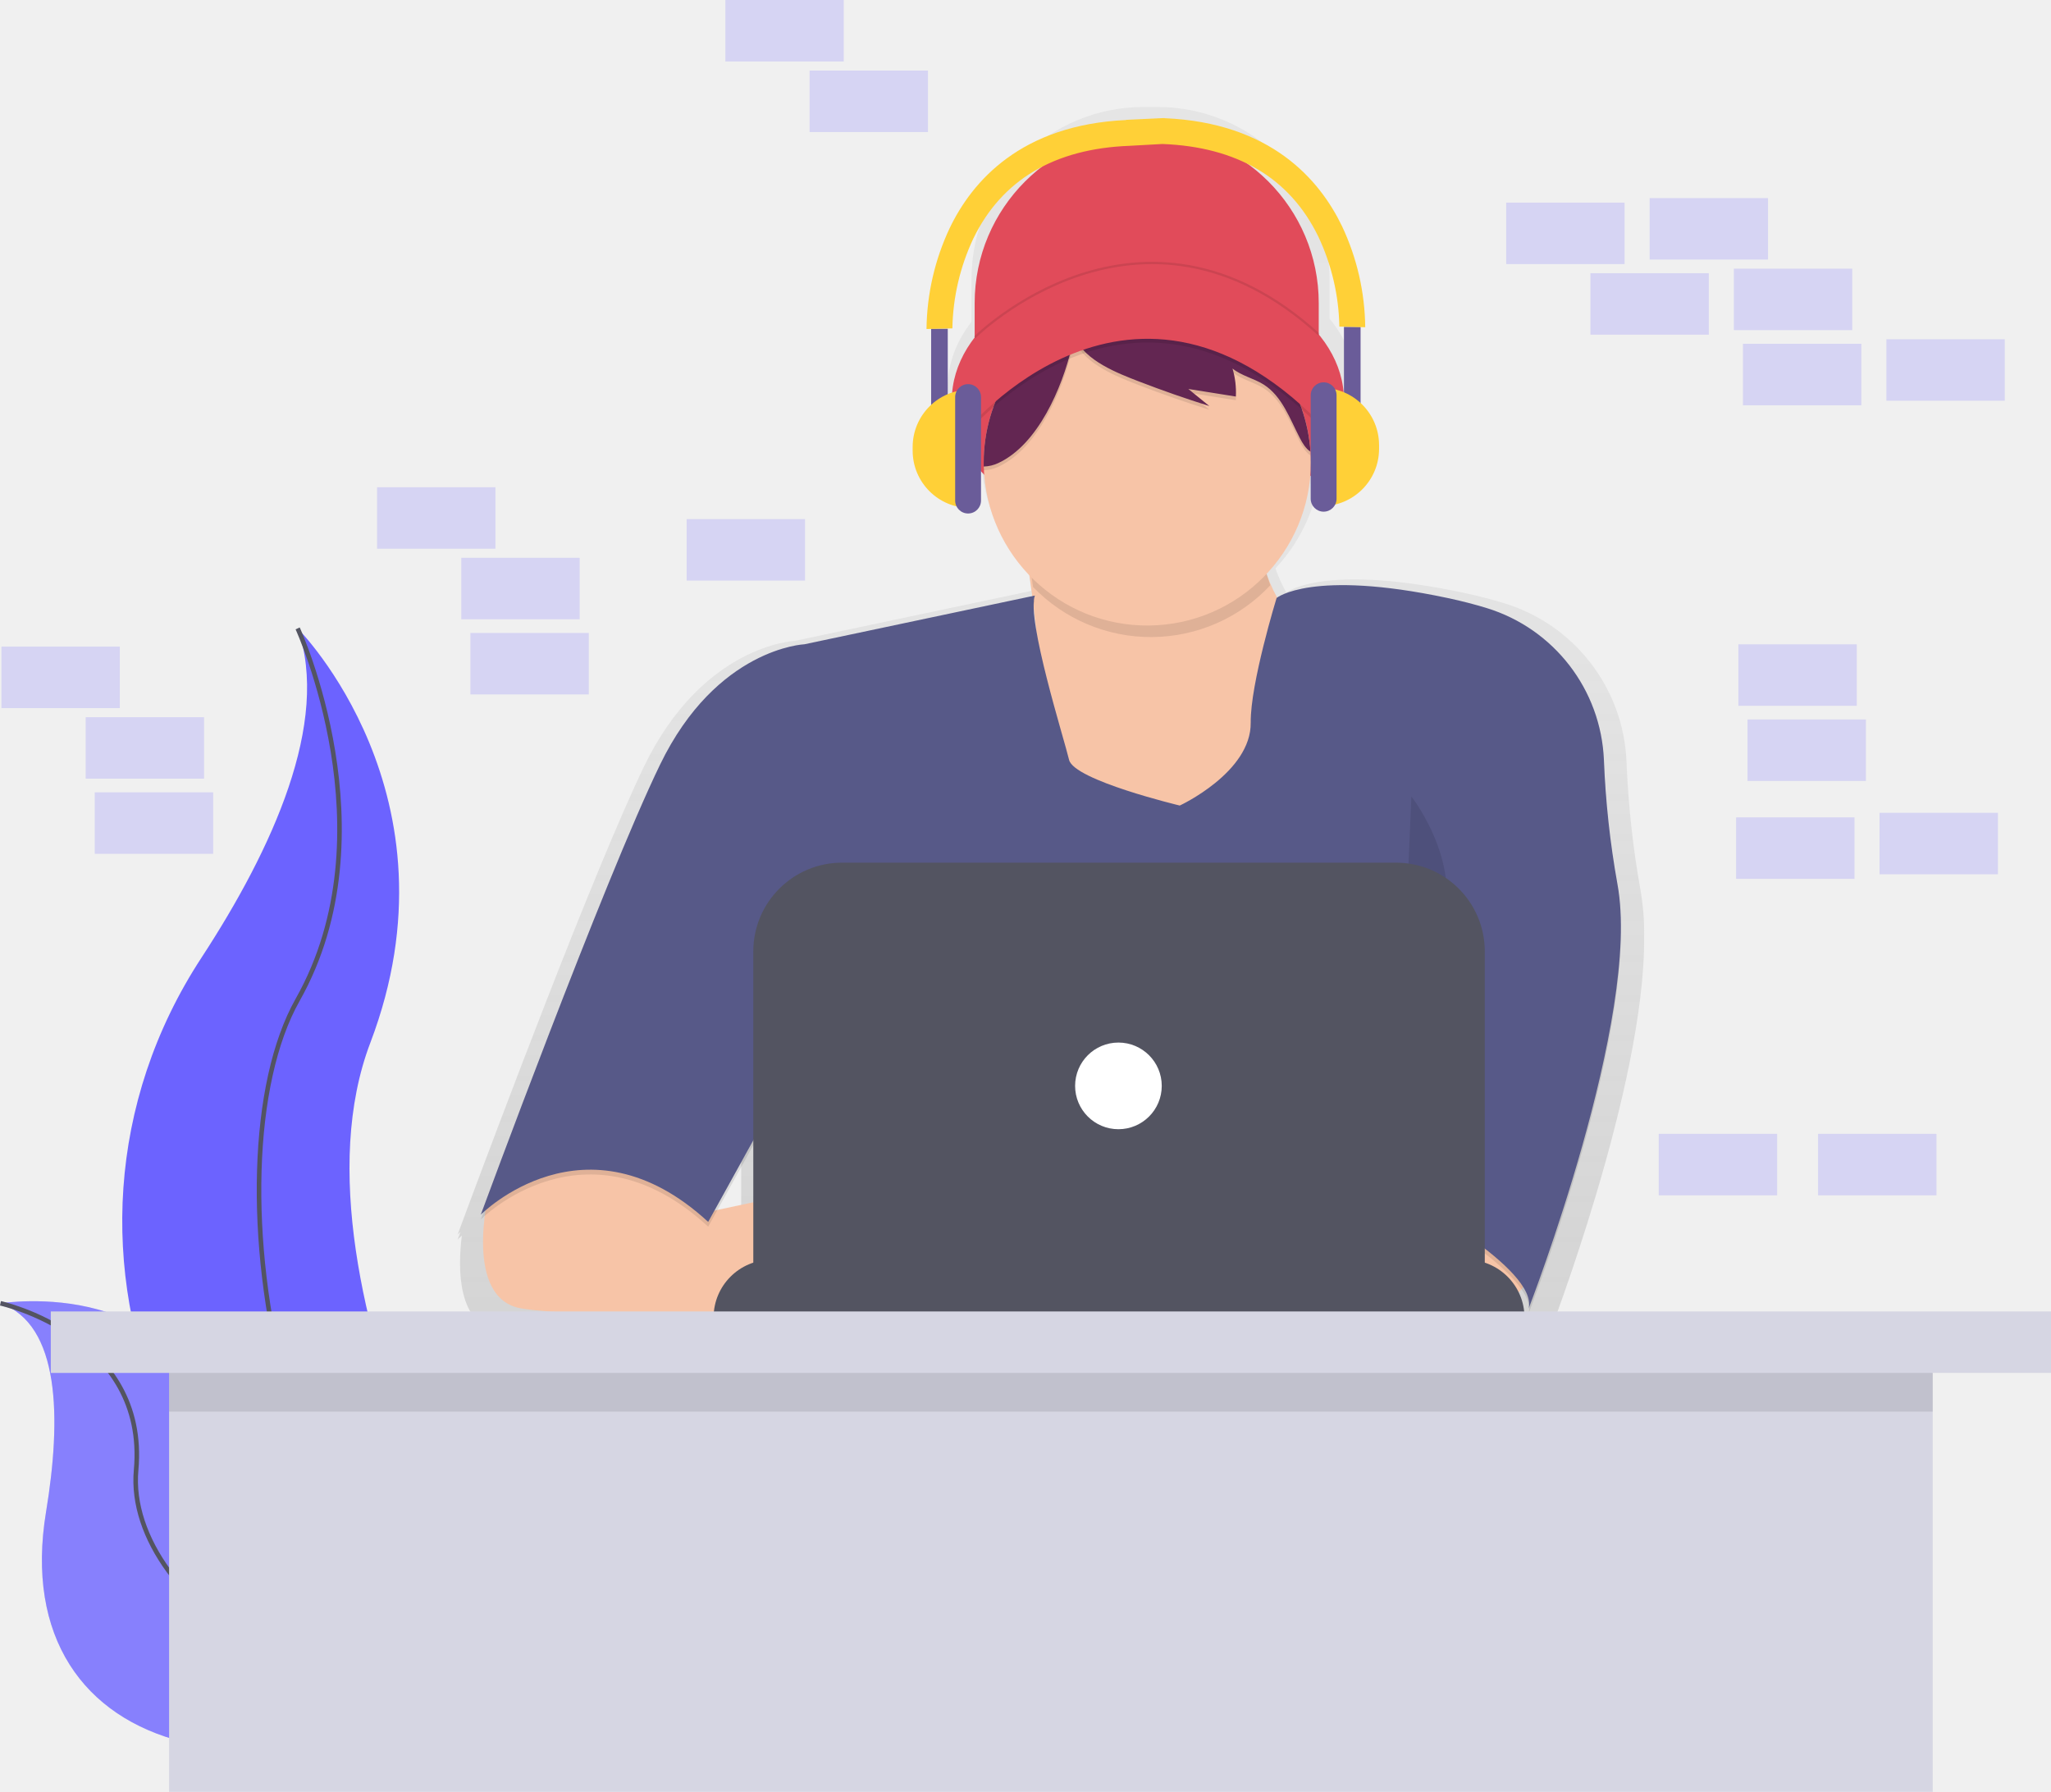
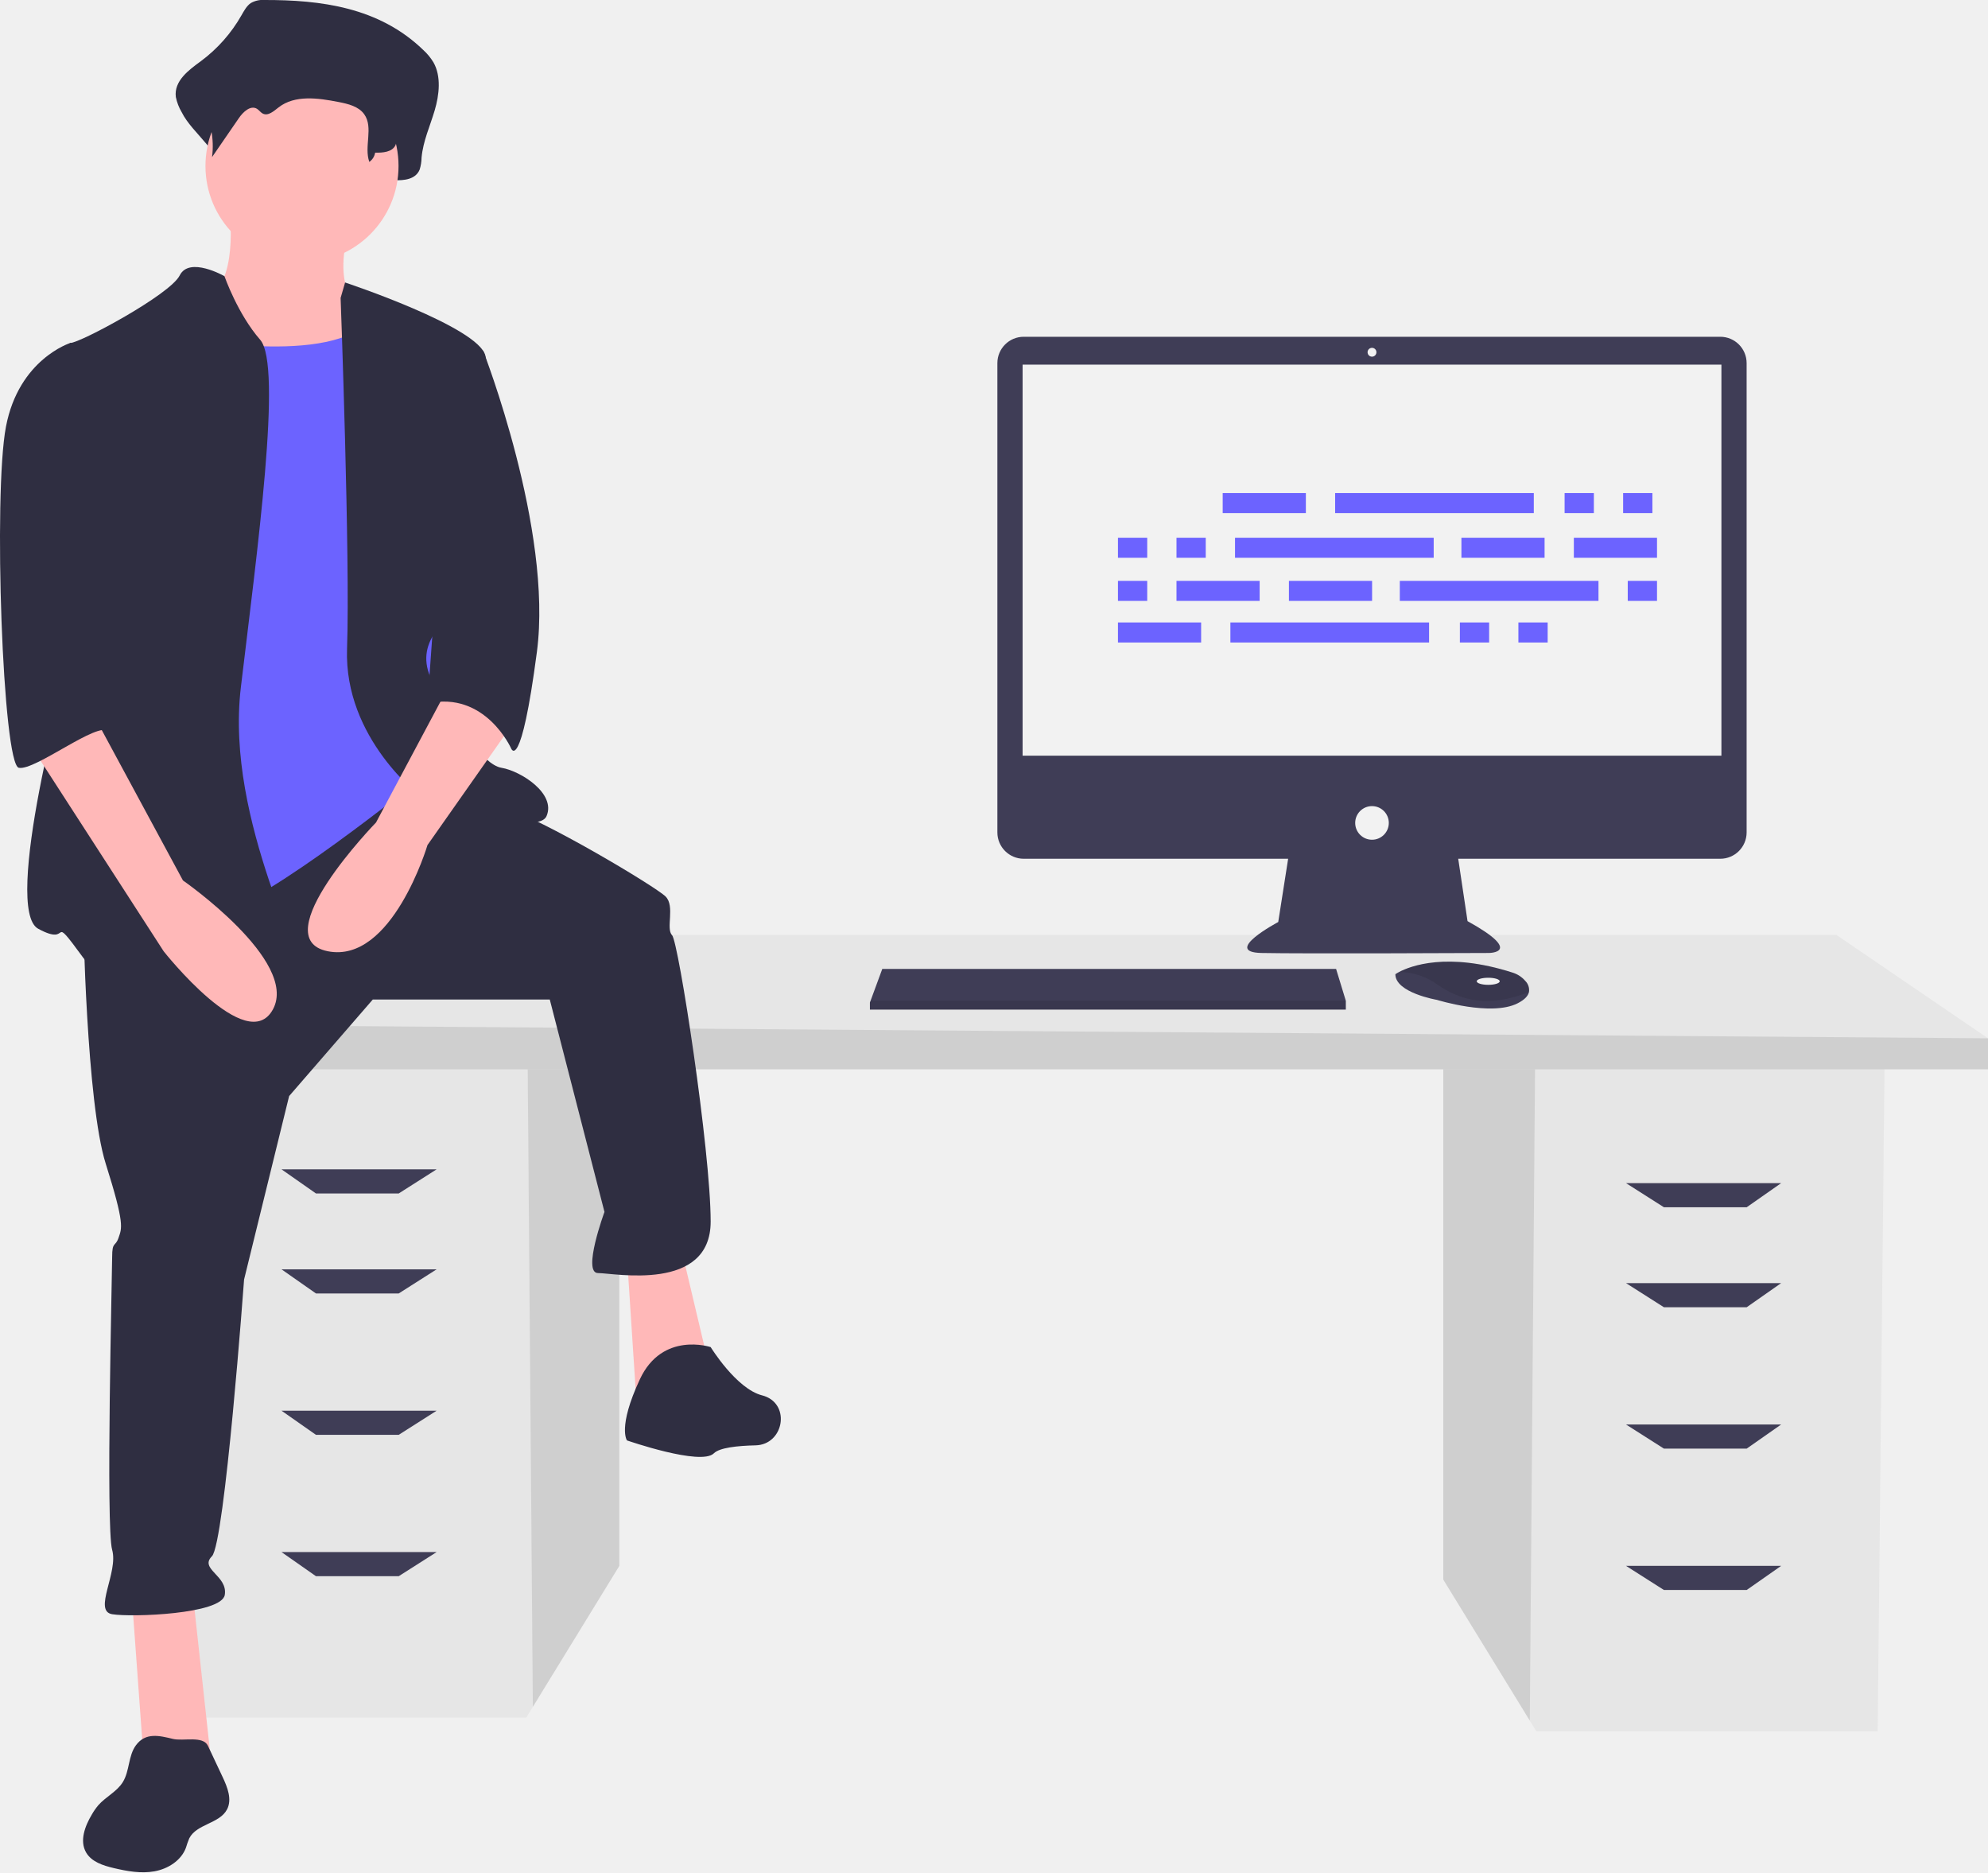
- <svg xmlns="http://www.w3.org/2000/svg" id="6088ba52-b752-42bb-ac91-0a74df332082" data-name="Layer 1" width="900.94" height="787" viewBox="0 0 900.94 787">
-   <defs>
-     <linearGradient id="33dd52eb-d837-4874-aadb-63a17bd6edfc" x1="611.05" y1="646" x2="611.05" y2="103.5" gradientUnits="userSpaceOnUse">
-       <stop offset="0" stop-color="gray" stop-opacity="0.25" />
-       <stop offset="0.54" stop-color="gray" stop-opacity="0.12" />
-       <stop offset="1" stop-color="gray" stop-opacity="0.1" />
-     </linearGradient>
-   </defs>
-   <rect x="763.63" y="283" width="52" height="27" fill="#6c63ff" opacity="0.2" />
-   <rect x="767.63" y="316" width="52" height="27" fill="#6c63ff" opacity="0.2" />
-   <rect x="724.63" y="87" width="52" height="27" fill="#6c63ff" opacity="0.2" />
-   <rect x="761.63" y="118" width="52" height="27" fill="#6c63ff" opacity="0.2" />
-   <rect x="661.63" y="89" width="52" height="27" fill="#6c63ff" opacity="0.2" />
-   <rect x="828.63" y="149" width="52" height="27" fill="#6c63ff" opacity="0.2" />
-   <rect x="765.63" y="151" width="52" height="27" fill="#6c63ff" opacity="0.2" />
-   <rect x="698.63" y="120" width="52" height="27" fill="#6c63ff" opacity="0.2" />
-   <rect x="825.63" y="357" width="52" height="27" fill="#6c63ff" opacity="0.2" />
-   <rect x="762.63" y="359" width="52" height="27" fill="#6c63ff" opacity="0.2" />
-   <path d="M280.17,332.5s73.29,73.29,31.92,182S383,804.14,383,804.14s-1.2-.18-3.43-.57C229.05,777,154.26,604.85,238,477,269.08,429.41,294.62,373.64,280.17,332.5Z" transform="translate(-149.42 -56.5)" fill="#6c63ff" />
-   <path d="M280.17,332.5s41.37,89.84,0,163.12-7.09,279,102.84,308.52" transform="translate(-149.42 -56.5)" fill="none" stroke="#535461" stroke-miterlimit="10" stroke-width="2" />
-   <path d="M149.63,628.92s83.63-13.32,91.25,61.63S401.7,775.89,401.7,775.89s-1,.68-2.87,1.91c-126.49,83-247.4,52.89-229.17-57.36C176.43,679.45,175.87,638.28,149.63,628.92Z" transform="translate(-149.42 -56.5)" fill="#6c63ff" />
-   <path d="M149.63,628.92s83.63-13.32,91.25,61.63S401.7,775.89,401.7,775.89s-1,.68-2.87,1.91c-126.49,83-247.4,52.89-229.17-57.36C176.43,679.45,175.87,638.28,149.63,628.92Z" transform="translate(-149.42 -56.5)" fill="#f5f5f5" opacity="0.2" />
-   <path d="M149.63,628.92s64.91,14.25,59.58,73.27S305.61,832,401.7,775.89" transform="translate(-149.42 -56.5)" fill="none" stroke="#535461" stroke-miterlimit="10" stroke-width="2" />
-   <rect x="0.63" y="284" width="52" height="27" fill="#6c63ff" opacity="0.2" />
-   <rect x="37.63" y="315" width="52" height="27" fill="#6c63ff" opacity="0.2" />
-   <rect x="318.63" width="52" height="27" fill="#6c63ff" opacity="0.2" />
-   <rect x="728.63" y="498" width="52" height="27" fill="#6c63ff" opacity="0.2" />
-   <rect x="41.63" y="348" width="52" height="27" fill="#6c63ff" opacity="0.2" />
-   <rect x="355.63" y="31" width="52" height="27" fill="#6c63ff" opacity="0.2" />
-   <rect x="165.63" y="214" width="52" height="27" fill="#6c63ff" opacity="0.2" />
-   <rect x="202.63" y="245" width="52" height="27" fill="#6c63ff" opacity="0.2" />
-   <rect x="301.63" y="228" width="52" height="27" fill="#6c63ff" opacity="0.2" />
-   <rect x="206.63" y="278" width="52" height="27" fill="#6c63ff" opacity="0.2" />
-   <rect x="798.63" y="498" width="52" height="27" fill="#6c63ff" opacity="0.2" />
-   <path d="M870.07,447.61a412.25,412.25,0,0,1-6.18-56.71h0a76,76,0,0,0-53.46-69.38c-5.46-1.68-11.47-3.25-18.11-4.66-58.2-12.36-75.88-1.57-77.89-.15A74.63,74.63,0,0,1,710,307.1c-.1-.34-.19-.68-.29-1a74.51,74.51,0,0,0,19.91-44.89c9.71-9.84,15.38-21.72,15.38-34.51,0-11-4.2-21.32-11.55-30.25V179.07a75.57,75.57,0,0,0-75.57-75.57h-6.13a75.57,75.57,0,0,0-75.57,75.57v18.73c-6.67,8.61-10.45,18.44-10.45,28.88,0,12.52,5.44,24.16,14.78,33.88a74.52,74.52,0,0,0,20.74,46.34c.41,2.84.83,5.89,1.24,9.11L498.39,338s-40.14,1.65-66,55C410.52,438.19,367,554.29,354.11,588.85h0c-2.33,6.26-3.65,9.85-3.65,9.85s.43-.43,1.24-1.17l-1.24,3.37s.63-.64,1.83-1.69c-1.82,14.46-2.08,39.29,16.86,42.38,15.88,2.59,56.8,3.66,87.71,4.09v0H459c20.49.27,36.08.27,36.08.27v-.27H827.52v-3.41a22.91,22.91,0,0,0-1.83-9l.46-.56a18.25,18.25,0,0,1,3.45,8,8,8,0,0,1-.16.84l.2-.51a8.56,8.56,0,0,1-.2,2.71s42.65-109.89,42.19-175.51A111.17,111.17,0,0,0,870.07,447.61ZM604.22,330.86a76.25,76.25,0,0,1-1.06-9.48s0-.06,0-.09C603.53,324.38,603.89,327.58,604.22,330.86ZM475,566.9v26.19L458.6,596.6Z" transform="translate(-149.42 -56.5)" fill="url(#33dd52eb-d837-4874-aadb-63a17bd6edfc)" />
-   <path d="M503.71,57.57h0a75.57,75.57,0,0,1,75.57,75.57v32.24a0,0,0,0,1,0,0H428.14a0,0,0,0,1,0,0V133.14A75.57,75.57,0,0,1,503.71,57.57Z" fill="#e14b5a" />
-   <ellipse cx="504.24" cy="175.95" rx="86.14" ry="59.19" fill="#e14b5a" />
-   <path d="M598.44,289.79s18,94.07,0,119.44,55,35.41,55,35.41L729,417.16l10.57-67.65s-46-25.9-36.47-78.22Z" transform="translate(-149.42 -56.5)" fill="#f7c4a7" />
-   <path d="M821.46,606.89s4.76,20.61-21.14,24.31a146.45,146.45,0,0,1-46.08-.55l-5.71-51.77h60.25Z" transform="translate(-149.42 -56.5)" fill="#f7c4a7" />
-   <path d="M364.12,580.51S352.68,627,378.58,631.2s121,4.23,121,4.23v-55l-43.06,9.2L416.1,550.87Z" transform="translate(-149.42 -56.5)" fill="#f7c4a7" />
-   <path d="M604,320.18l-101.21,21.4s-38.58,1.59-63.42,52.85-78.75,197.66-78.75,197.66,46-46.51,99.89,3.17l35.94-65-7.93,103.06H767V584.69s58.13,31.18,53.91,48.62c0,0,49.75-128.18,39-186.43a396.18,396.18,0,0,1-5.94-54.5h0a73,73,0,0,0-51.38-66.67c-5.24-1.61-11-3.12-17.4-4.47-59.72-12.68-75,0-75,0s-11.57,37.64-11.36,54.7c.26,21.93-31.18,36.47-31.18,36.47s-46.51-11.1-48.62-20.08S600.28,330.75,604,320.18Z" transform="translate(-149.42 -56.5)" opacity="0.1" />
-   <path d="M604,318.07l-101.21,21.4s-38.58,1.59-63.42,52.85S360.61,590,360.61,590s46-46.51,99.89,3.17l35.94-65L488.51,631.2H767V582.58s58.13,31.18,53.91,48.62c0,0,49.75-128.18,39-186.43a396.18,396.18,0,0,1-5.94-54.5h0a73,73,0,0,0-51.38-66.67c-5.24-1.61-11-3.12-17.4-4.47-59.72-12.68-75,0-75,0s-11.57,37.64-11.36,54.7c.26,21.93-31.18,36.47-31.18,36.47s-46.51-11.1-48.62-20.08S600.28,328.64,604,318.07Z" transform="translate(-149.42 -56.5)" fill="#575988" />
-   <path d="M707.42,313.58a71.53,71.53,0,0,1-2.76-37.52L600,294.55s1.51,7.91,3.22,19.76a71.86,71.86,0,0,0,104.18-.73Z" transform="translate(-149.42 -56.5)" opacity="0.1" />
-   <path d="M725.27,259.67a71.88,71.88,0,0,1-143.73,1.74c0-.58,0-1.16,0-1.74a71.89,71.89,0,0,1,40.29-64.59q3.23-1.58,6.64-2.84a72.39,72.39,0,0,1,37-3.44h0a71.82,71.82,0,0,1,59.61,66.1Q725.27,257.27,725.27,259.67Z" transform="translate(-149.42 -56.5)" fill="#f7c4a7" />
-   <g opacity="0.1">
-     <path d="M628.36,193.93l.1-.06q-3.41,1.26-6.64,2.84a71.89,71.89,0,0,0-40.29,64.59c0,.58,0,1.16,0,1.74a16,16,0,0,0,6.45-1.55c17.52-8.18,28-33.2,32.16-50.65C621.64,204.59,623.05,197.55,628.36,193.93Z" transform="translate(-149.42 -56.5)" />
-     <path d="M683.37,195.94a71.28,71.28,0,0,0-17.87-5.51,23.06,23.06,0,0,1,12.83,8.06,32.86,32.86,0,0,1,3.93,7,72.07,72.07,0,0,0-60.45,1.25c4.51,9.89,18.5,15.28,27.84,18.89q15.34,5.92,31,10.83l-9.24-7.5,20.87,3.32a36.15,36.15,0,0,0-1.46-12.3c4,3.22,9.3,4.3,13.64,7,8.13,5.13,11.52,15,15.95,23.55,1.17,2.26,2.55,4.57,4.66,6A71.91,71.91,0,0,0,683.37,195.94Z" transform="translate(-149.42 -56.5)" />
+ <svg xmlns="http://www.w3.org/2000/svg" id="b52d7e2d-d80f-4111-b6ed-d15502ee1edd" data-name="Layer 1" width="711.188" height="669.683" viewBox="0 0 711.188 669.683">
+   <polygon points="516.326 380.018 516.326 565.013 547.27 615.443 549.625 619.279 671.722 619.279 674.189 380.018 516.326 380.018" fill="#e6e6e6" />
+   <polygon points="516.326 380.018 516.326 565.013 547.27 615.443 549.169 380.018 516.326 380.018" opacity="0.1" />
+   <polygon points="221.566 375.084 221.566 560.08 190.622 610.51 188.267 614.345 66.17 614.345 63.703 375.084 221.566 375.084" fill="#e6e6e6" />
+   <polygon points="221.566 375.084 221.566 560.08 190.622 610.51 188.723 375.084 221.566 375.084" opacity="0.1" />
+   <polygon points="711.188 371.385 711.188 382.484 47.67 382.484 47.67 366.451 109.335 334.385 656.923 334.385 711.188 371.385" fill="#e6e6e6" />
+   <polygon points="711.188 371.385 711.188 382.484 47.67 382.484 47.67 366.451 711.188 371.385" opacity="0.1" />
+   <polygon points="142.635 426.883 113.035 426.883 100.702 418.25 156.201 418.25 142.635 426.883" fill="#3f3d56" />
+   <polygon points="142.635 462.649 113.035 462.649 100.702 454.016 156.201 454.016 142.635 462.649" fill="#3f3d56" />
+   <polygon points="142.635 513.215 113.035 513.215 100.702 504.581 156.201 504.581 142.635 513.215" fill="#3f3d56" />
+   <polygon points="142.635 563.78 113.035 563.78 100.702 555.147 156.201 555.147 142.635 563.78" fill="#3f3d56" />
+   <polygon points="595.257 431.816 624.857 431.816 637.19 423.183 581.691 423.183 595.257 431.816" fill="#3f3d56" />
+   <polygon points="595.257 467.582 624.857 467.582 637.19 458.949 581.691 458.949 595.257 467.582" fill="#3f3d56" />
+   <polygon points="595.257 518.148 624.857 518.148 637.19 509.515 581.691 509.515 595.257 518.148" fill="#3f3d56" />
+   <polygon points="595.257 568.713 624.857 568.713 637.19 560.08 581.691 560.08 595.257 568.713" fill="#3f3d56" />
+   <path d="M859.82,235.615H610.634a9.423,9.423,0,0,0-9.424,9.424V412.897a9.423,9.423,0,0,0,9.424,9.424h94.593l-3.544,22.626s-20.253,10.759-6.013,11.076,81.328,0,81.328,0,12.974,0-7.595-11.392l-3.334-22.31h93.75a9.423,9.423,0,0,0,9.424-9.424V245.039A9.423,9.423,0,0,0,859.82,235.615Z" transform="translate(-244.406 -115.1587)" fill="#3f3d56" />
+   <rect x="365.823" y="130.424" width="249.996" height="139.871" fill="#f2f2f2" />
+   <circle cx="490.821" cy="125.994" r="1.582" fill="#f2f2f2" />
+   <circle cx="490.821" cy="294.346" r="6.013" fill="#f2f2f2" />
+   <polygon points="481.452 357.952 481.452 361.117 311.202 361.117 311.202 358.585 311.436 357.952 315.632 346.56 477.971 346.56 481.452 357.952" fill="#3f3d56" />
+   <path d="M791.376,470.013c-.31,1.326-1.481,2.725-4.127,4.047-9.493,4.747-28.797-1.266-28.797-1.266s-14.873-2.532-14.873-9.177a11.866,11.866,0,0,1,1.304-.775c3.991-2.112,17.225-7.322,40.691.221a9.786,9.786,0,0,1,4.46,2.923A4.667,4.667,0,0,1,791.376,470.013Z" transform="translate(-244.406 -115.1587)" fill="#3f3d56" />
+   <path d="M791.376,470.013c-11.62,4.452-21.977,4.785-32.607-2.598a23.343,23.343,0,0,0-13.886-4.573c3.991-2.112,17.225-7.322,40.691.221a9.786,9.786,0,0,1,4.46,2.923A4.667,4.667,0,0,1,791.376,470.013Z" transform="translate(-244.406 -115.1587)" opacity="0.1" />
+   <ellipse cx="532.4" cy="350.99" rx="4.114" ry="1.266" fill="#f2f2f2" />
+   <polygon points="481.452 357.952 481.452 361.117 311.202 361.117 311.202 358.585 311.436 357.952 481.452 357.952" opacity="0.1" />
+   <path d="M339.068,115.159a8.554,8.554,0,0,0-4.961,1.108c-1.476,1.011-2.406,2.782-3.356,4.429a52.986,52.986,0,0,1-14.434,16.305c-4.289,3.142-9.742,7.06-9.008,12.853a17.372,17.372,0,0,0,2.091,5.426c3.957,7.987,14.754,14.159,13.692,23.273,3.931-6.581-1.327-9.835,2.604-16.416,1.872-3.134,5.124-6.672,7.951-4.704.946.659,1.568,1.841,2.553,2.419,2.351,1.38,4.853-1.258,6.934-3.126,7.177-6.443,17.383-4.755,26.314-2.747,4.216.948,8.847,2.191,11.34,6.221,3.277,5.298-3.113,11.02-4.728,17.01a3.264,3.264,0,0,0,3.503,4.062c2.68-.264,5.854-.481,6.013-1.657,3.372.12,7.503-.262,8.947-3.772a14.762,14.762,0,0,0,.693-4.293c.53-5.897,3.033-11.277,4.691-16.89s2.379-12.191-.419-17.167a19.864,19.864,0,0,0-3.666-4.456C379.94,117.67,359.063,115.136,339.068,115.159Z" transform="translate(-244.406 -115.1587)" fill="#2f2e41" />
+   <path d="M326.544,190.064s3.453,28.778-9.209,31.081,11.511,41.441,11.511,41.441l57.557,6.907-13.814-46.045s-9.209-3.453-3.453-26.476S326.544,190.064,326.544,190.064Z" transform="translate(-244.406 -115.1587)" fill="#ffb8b8" />
+   <polygon points="47.028 569.318 51.633 632.631 75.806 632.631 68.9 569.318 47.028 569.318" fill="#ffb8b8" />
+   <polygon points="224.303 449.6 227.756 502.552 254.233 491.041 243.872 447.298 224.303 449.6" fill="#ffb8b8" />
+   <path d="M274.167,442.738s1.151,66.766,8.058,88.637,5.756,23.023,4.605,26.476-2.302,1.151-2.302,6.907-2.302,96.695,0,104.753-6.907,21.872,0,23.023,39.139,0,40.29-6.907-9.209-9.209-4.605-13.814,11.511-98.998,11.511-98.998l16.116-65.615,29.93-34.534H441.082l19.569,75.975s-8.058,21.872-2.302,21.872,40.29,6.907,40.29-18.418S487.127,451.947,484.825,449.645s1.151-10.36-2.302-13.814-43.743-27.627-58.708-32.232S387.857,393.515,387.857,393.515Z" transform="translate(-244.406 -115.1587)" fill="#2f2e41" />
+   <path d="M498.639,596.991s-17.267-5.756-25.325,11.511-4.605,21.872-4.605,21.872,26.476,9.209,31.081,4.605c2.003-2.003,8.365-2.699,14.913-2.846,9.973-.224,12.626-14.333,3.207-17.619q-.421-.147-.853-.255C507.848,611.955,498.639,596.991,498.639,596.991Z" transform="translate(-244.406 -115.1587)" fill="#2f2e41" />
+   <circle cx="108.038" cy="59.365" r="34.534" fill="#ffb8b8" />
+   <path d="M307.55,235.534s56.406,11.511,70.219-6.907,19.569,51.801,19.569,51.801l6.907,73.673-10.36,40.29s-54.103,43.743-71.37,47.197-43.743,5.756-43.743,5.756,8.058-127.776,8.058-130.078S307.55,235.534,307.55,235.534Z" transform="translate(-244.406 -115.1587)" fill="#6c63ff" />
+   <path d="M324.704,213.945s-12.55-7.189-16.003-.282S273.016,237.836,269.562,237.836s6.907,95.544,2.302,107.056S245.389,440.436,258.051,447.343s3.453-6.907,16.116,10.36,74.824,17.267,78.277,10.36-27.627-58.708-21.872-107.056,14.965-115.114,6.907-124.323S324.704,213.945,324.704,213.945Z" transform="translate(-244.406 -115.1587)" fill="#2f2e41" />
+   <path d="M366.258,221.72l1.603-5.518s47.895,15.878,50.198,26.238,1.151,82.882-6.907,88.637-19.569,14.965-11.511,28.778,17.267,28.778,24.174,29.93,19.569,9.209,16.116,17.267-44.894-6.907-44.894-6.907-27.627-20.72-26.476-52.952S366.258,221.72,366.258,221.72Z" transform="translate(-244.406 -115.1587)" fill="#2f2e41" />
+   <path d="M406.548,357.554l-27.627,51.801s-40.29,41.441-17.267,46.045,35.685-37.987,35.685-37.987l29.93-42.592Z" transform="translate(-244.406 -115.1587)" fill="#ffb8b8" />
+   <path d="M340.75,124.195a7.838,7.838,0,0,0-4.039.783,9.413,9.413,0,0,0-2.732,3.131,39.773,39.773,0,0,1-11.75,11.524c-3.491,2.221-7.93,4.99-7.333,9.084a11.359,11.359,0,0,0,1.702,3.835,30.163,30.163,0,0,1,3.665,18.801l9.6-13.954c1.524-2.215,4.171-4.715,6.472-3.324.77.466,1.276,1.301,2.078,1.71,1.914.975,3.95-.889,5.644-2.21,5.842-4.554,14.15-3.361,21.421-1.942,3.432.67,7.202,1.549,9.231,4.397,3.372,4.733-.149,11.572,1.819,17.04a5.023,5.023,0,0,0,2.079-3.317c2.745.085,6.107-.185,7.283-2.666a9.188,9.188,0,0,0,.564-3.034c.432-4.168,2.469-7.971,3.819-11.938s1.937-8.616-.341-12.133a14.681,14.681,0,0,0-2.984-3.149C374.022,125.97,357.027,124.178,340.75,124.195Z" transform="translate(-244.406 -115.1587)" fill="#2f2e41" />
+   <path d="M406.548,237.836l10.725,2.847s24.96,63.919,19.204,107.662-9.209,34.534-9.209,34.534-9.209-20.72-29.93-16.116Z" transform="translate(-244.406 -115.1587)" fill="#2f2e41" />
+   <path d="M293.029,739.422c-2.776,3.772-2.219,9.165-4.678,13.151-2.131,3.455-6.148,5.267-8.814,8.329a22.326,22.326,0,0,0-2.266,3.26c-2.473,4.143-4.483,9.452-2.048,13.616,1.959,3.35,6.078,4.66,9.855,5.552,4.774,1.128,9.734,2.031,14.564,1.169s9.549-3.819,11.271-8.412a32.5,32.5,0,0,1,1.205-3.401c2.617-5.153,10.827-5.209,13.506-10.33,1.875-3.584.151-7.916-1.571-11.576l-5.261-11.177c-1.746-3.709-8.824-1.576-12.513-2.465C301.465,735.978,296.491,734.701,293.029,739.422Z" transform="translate(-244.406 -115.1587)" fill="#2f2e41" />
+   <path d="M254.598,380.577l48.348,74.824s29.93,37.987,39.139,20.72-32.232-46.045-32.232-46.045L278.772,372.519Z" transform="translate(-244.406 -115.1587)" fill="#ffb8b8" />
+   <path d="M278.772,240.138,269.562,237.836s-18.418,5.756-23.023,29.93-1.151,120.869,4.605,122.02,28.427-16.837,32.056-13.023-7.882-15.756-4.429-26.116S278.772,240.138,278.772,240.138Z" transform="translate(-244.406 -115.1587)" fill="#2f2e41" />
+   <g id="f3c2397c-d780-4cc6-97d8-1503d8277a2c" data-name="Group 13">
+     <rect id="ad41612f-86f7-46b2-a964-3a5da7bcf3cf" data-name="Rectangle 55" x="437.407" y="176.363" width="29.752" height="7.163" fill="#6c63ff" />
+     <rect id="b9a0b375-cc2a-4c59-8850-661af54e4f62" data-name="Rectangle 56" x="559.722" y="176.363" width="10.468" height="7.163" fill="#6c63ff" />
+     <rect id="e174c2ab-9bc5-41ec-b37c-b06fbf8a9878" data-name="Rectangle 57" x="580.659" y="176.363" width="10.468" height="7.163" fill="#6c63ff" />
+     <rect id="ba2479ac-4c7d-43b4-a028-73b1e20e4002" data-name="Rectangle 58" x="477.628" y="176.363" width="71.075" height="7.163" fill="#6c63ff" />
+     <rect id="ac60ef86-00f2-480b-8171-28b6fdfc1958" data-name="Rectangle 59" x="399.941" y="222.644" width="29.752" height="7.163" fill="#6c63ff" />
+     <rect id="b3d8298d-cd65-487a-8b19-4cee946356e7" data-name="Rectangle 60" x="522.256" y="222.644" width="10.468" height="7.163" fill="#6c63ff" />
+     <rect id="ed27f15f-f0c4-4569-8330-a6688f8e356c" data-name="Rectangle 61" x="543.193" y="222.644" width="10.468" height="7.163" fill="#6c63ff" />
+     <rect id="f685c005-adaf-4d60-acda-005b037d82a6" data-name="Rectangle 62" x="440.162" y="222.644" width="71.075" height="7.163" fill="#6c63ff" />
+     <rect id="eca7c7fc-83f8-48ca-a588-6606db47af3f" data-name="Rectangle 63" x="522.807" y="192.341" width="29.752" height="7.163" fill="#6c63ff" />
+     <rect id="a71b5b2f-f8b9-481d-a301-5e3357e5fe42" data-name="Rectangle 64" x="563.028" y="192.341" width="29.752" height="7.163" fill="#6c63ff" />
+     <rect id="abb3a25a-f854-41fc-8391-e6ad9fbe2417" data-name="Rectangle 66" x="399.941" y="192.341" width="10.468" height="7.163" fill="#6c63ff" />
+     <rect id="add2b425-b775-4eb5-9c25-8c4c14f957c9" data-name="Rectangle 67" x="420.878" y="192.341" width="10.468" height="7.163" fill="#6c63ff" />
+     <rect id="b7159612-3b84-4b0b-a885-612eaab04c06" data-name="Rectangle 68" x="441.815" y="192.341" width="71.075" height="7.163" fill="#6c63ff" />
+     <rect id="edfc7301-4de5-47dc-80e2-1ae2da982d6d" data-name="Rectangle 69" x="461.099" y="207.768" width="29.752" height="7.163" fill="#6c63ff" />
+     <rect id="e1009f91-6275-4375-80fa-0d778e331fdc" data-name="Rectangle 70" x="420.878" y="207.768" width="29.752" height="7.163" fill="#6c63ff" />
+     <rect id="a060fb9f-1f1a-4862-9a69-16dd49199e18" data-name="Rectangle 71" x="399.941" y="207.768" width="10.468" height="7.163" fill="#6c63ff" />
+     <rect id="b6754d5f-104f-449c-b9a9-cf9ac82bf5fe" data-name="Rectangle 73" x="582.312" y="207.768" width="10.468" height="7.163" fill="#6c63ff" />
+     <rect id="e6ed1ccd-2cfd-450f-a339-07df3a1ee6bb" data-name="Rectangle 74" x="500.768" y="207.768" width="71.075" height="7.163" fill="#6c63ff" />
  </g>
-   <path d="M628.36,192.3l.1-.06q-3.41,1.26-6.64,2.84a71.89,71.89,0,0,0-40.29,64.59c0,.58,0,1.16,0,1.74a16,16,0,0,0,6.45-1.55c17.52-8.18,28-33.2,32.16-50.65C621.64,203,623.05,195.93,628.36,192.3Z" transform="translate(-149.42 -56.5)" fill="#632652" />
-   <path d="M683.37,194.32a71.28,71.28,0,0,0-17.87-5.51,23.06,23.06,0,0,1,12.83,8.06,32.86,32.86,0,0,1,3.93,7,72.07,72.07,0,0,0-60.45,1.25c4.51,9.89,18.5,15.28,27.84,18.89q15.34,5.92,31,10.83l-9.24-7.5,20.87,3.32a36.15,36.15,0,0,0-1.46-12.3c4,3.22,9.3,4.3,13.64,7,8.13,5.13,11.52,15,15.95,23.55,1.17,2.26,2.55,4.57,4.66,6A71.91,71.91,0,0,0,683.37,194.32Z" transform="translate(-149.42 -56.5)" fill="#632652" />
-   <path d="M573.33,247.82s74-92,159.61,0l-7.4-20.61s-40.17-58.66-68.7-46-56.55,21.67-56.55,21.67Z" transform="translate(-149.42 -56.5)" opacity="0.1" />
-   <path d="M573.33,246.19s74-92,159.61,0l-7.4-20.61s-40.17-58.66-68.7-46-56.55,21.67-56.55,21.67Z" transform="translate(-149.42 -56.5)" fill="#e14b5a" />
-   <path d="M512.55,444.38s-15.85,42.28,6.34,80.33-19.55,53.91-19.55,53.91" transform="translate(-149.42 -56.5)" opacity="0.1" />
-   <path d="M769.4,406.33s27.48,34.88,9.51,66.06S762,578.62,762,578.62" transform="translate(-149.42 -56.5)" opacity="0.1" />
-   <path d="M338.82,553.3H644.29a25.37,25.37,0,0,1,25.37,25.37v0a0,0,0,0,1,0,0H313.46a0,0,0,0,1,0,0v0A25.37,25.37,0,0,1,338.82,553.3Z" fill="#535461" />
-   <path d="M369.9,378.89H613.22a39,39,0,0,1,39,39V559.11a0,0,0,0,1,0,0H330.9a0,0,0,0,1,0,0V417.89A39,39,0,0,1,369.9,378.89Z" fill="#535461" />
-   <circle cx="491.29" cy="476.93" r="19.03" fill="#fff" />
-   <path d="M577.56,204.7s72.72-72.68,151.15-1.33" transform="translate(-149.42 -56.5)" fill="none" stroke="#000" stroke-miterlimit="10" opacity="0.1" />
-   <rect x="590.36" y="143.57" width="7.3" height="41.39" fill="#6a5c99" />
-   <path d="M580.62,170.35h0a25.16,25.16,0,0,1,25.16,25.16v1.62a25.16,25.16,0,0,1-25.16,25.16h0a0,0,0,0,1,0,0V170.35a0,0,0,0,1,0,0Z" fill="#ffd037" />
-   <rect x="575.75" y="167.92" width="11.36" height="56.81" rx="5.68" ry="5.68" fill="#6a5c99" />
-   <rect x="558.44" y="200.88" width="7.3" height="41.39" transform="translate(974.76 386.65) rotate(-180)" fill="#6a5c99" />
-   <path d="M550.32,227.66h0a25.16,25.16,0,0,1,25.16,25.16v1.62a25.16,25.16,0,0,1-25.16,25.16h0a0,0,0,0,1,0,0V227.66A0,0,0,0,1,550.32,227.66Z" transform="translate(976.38 450.76) rotate(180)" fill="#ffd037" />
-   <rect x="568.99" y="225.23" width="11.36" height="56.81" rx="5.68" ry="5.68" transform="translate(999.92 450.76) rotate(-180)" fill="#6a5c99" />
-   <path d="M738.92,155.83c-9.89-20.56-31.43-45.42-77.86-47.41v-.06l-.56,0h0l-16.45.78v.08c-46.12,2.12-67.56,26.89-77.42,47.38A106.59,106.59,0,0,0,556.41,201l5.68-.14,5.68-.13A96.65,96.65,0,0,1,577,161.21c12.52-25.72,35.56-39.39,68.47-40.66h0l14.55-.81h0C692.95,121,716,134.69,728.51,160.4a96.65,96.65,0,0,1,9.25,39.54l5.68.13,5.68.14A106.59,106.59,0,0,0,738.92,155.83Z" transform="translate(-149.42 -56.5)" fill="#ffd037" />
-   <rect x="74.28" y="579" width="774.71" height="208" fill="#d6d6e3" />
-   <rect x="74.28" y="593" width="774.71" height="27" opacity="0.1" />
-   <rect x="22.31" y="576" width="878.63" height="27" fill="#d6d6e3" />
</svg>
